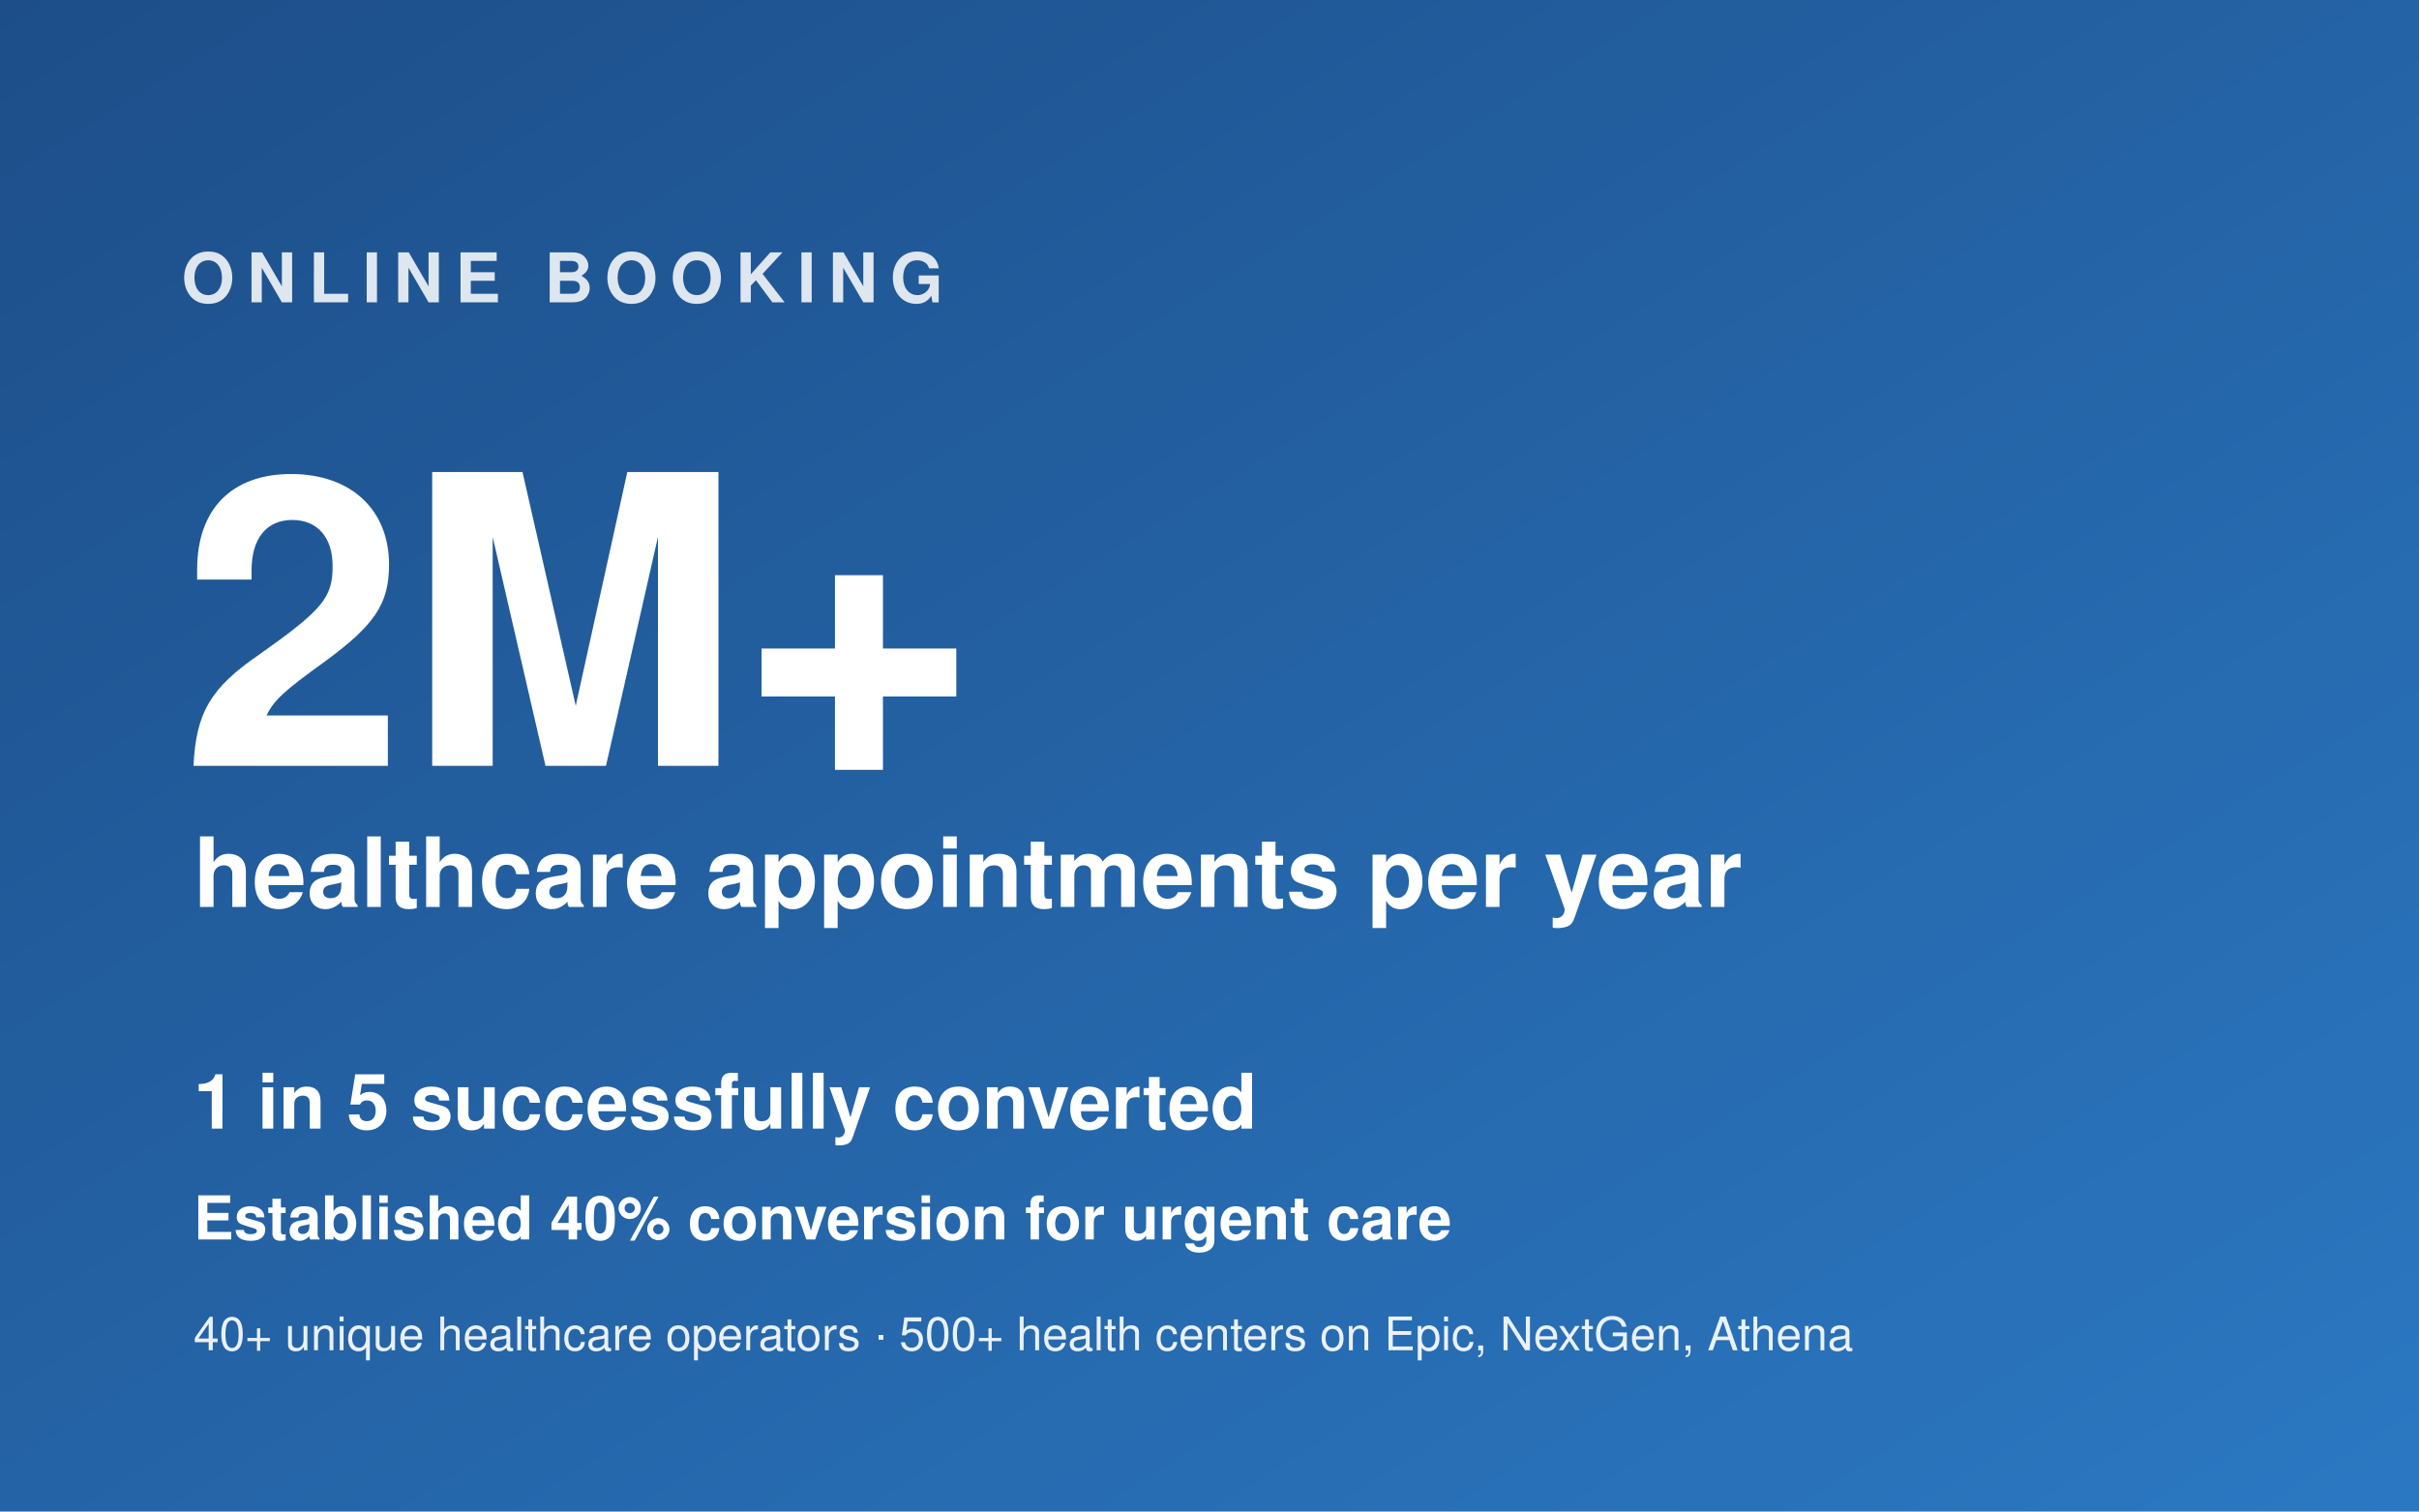
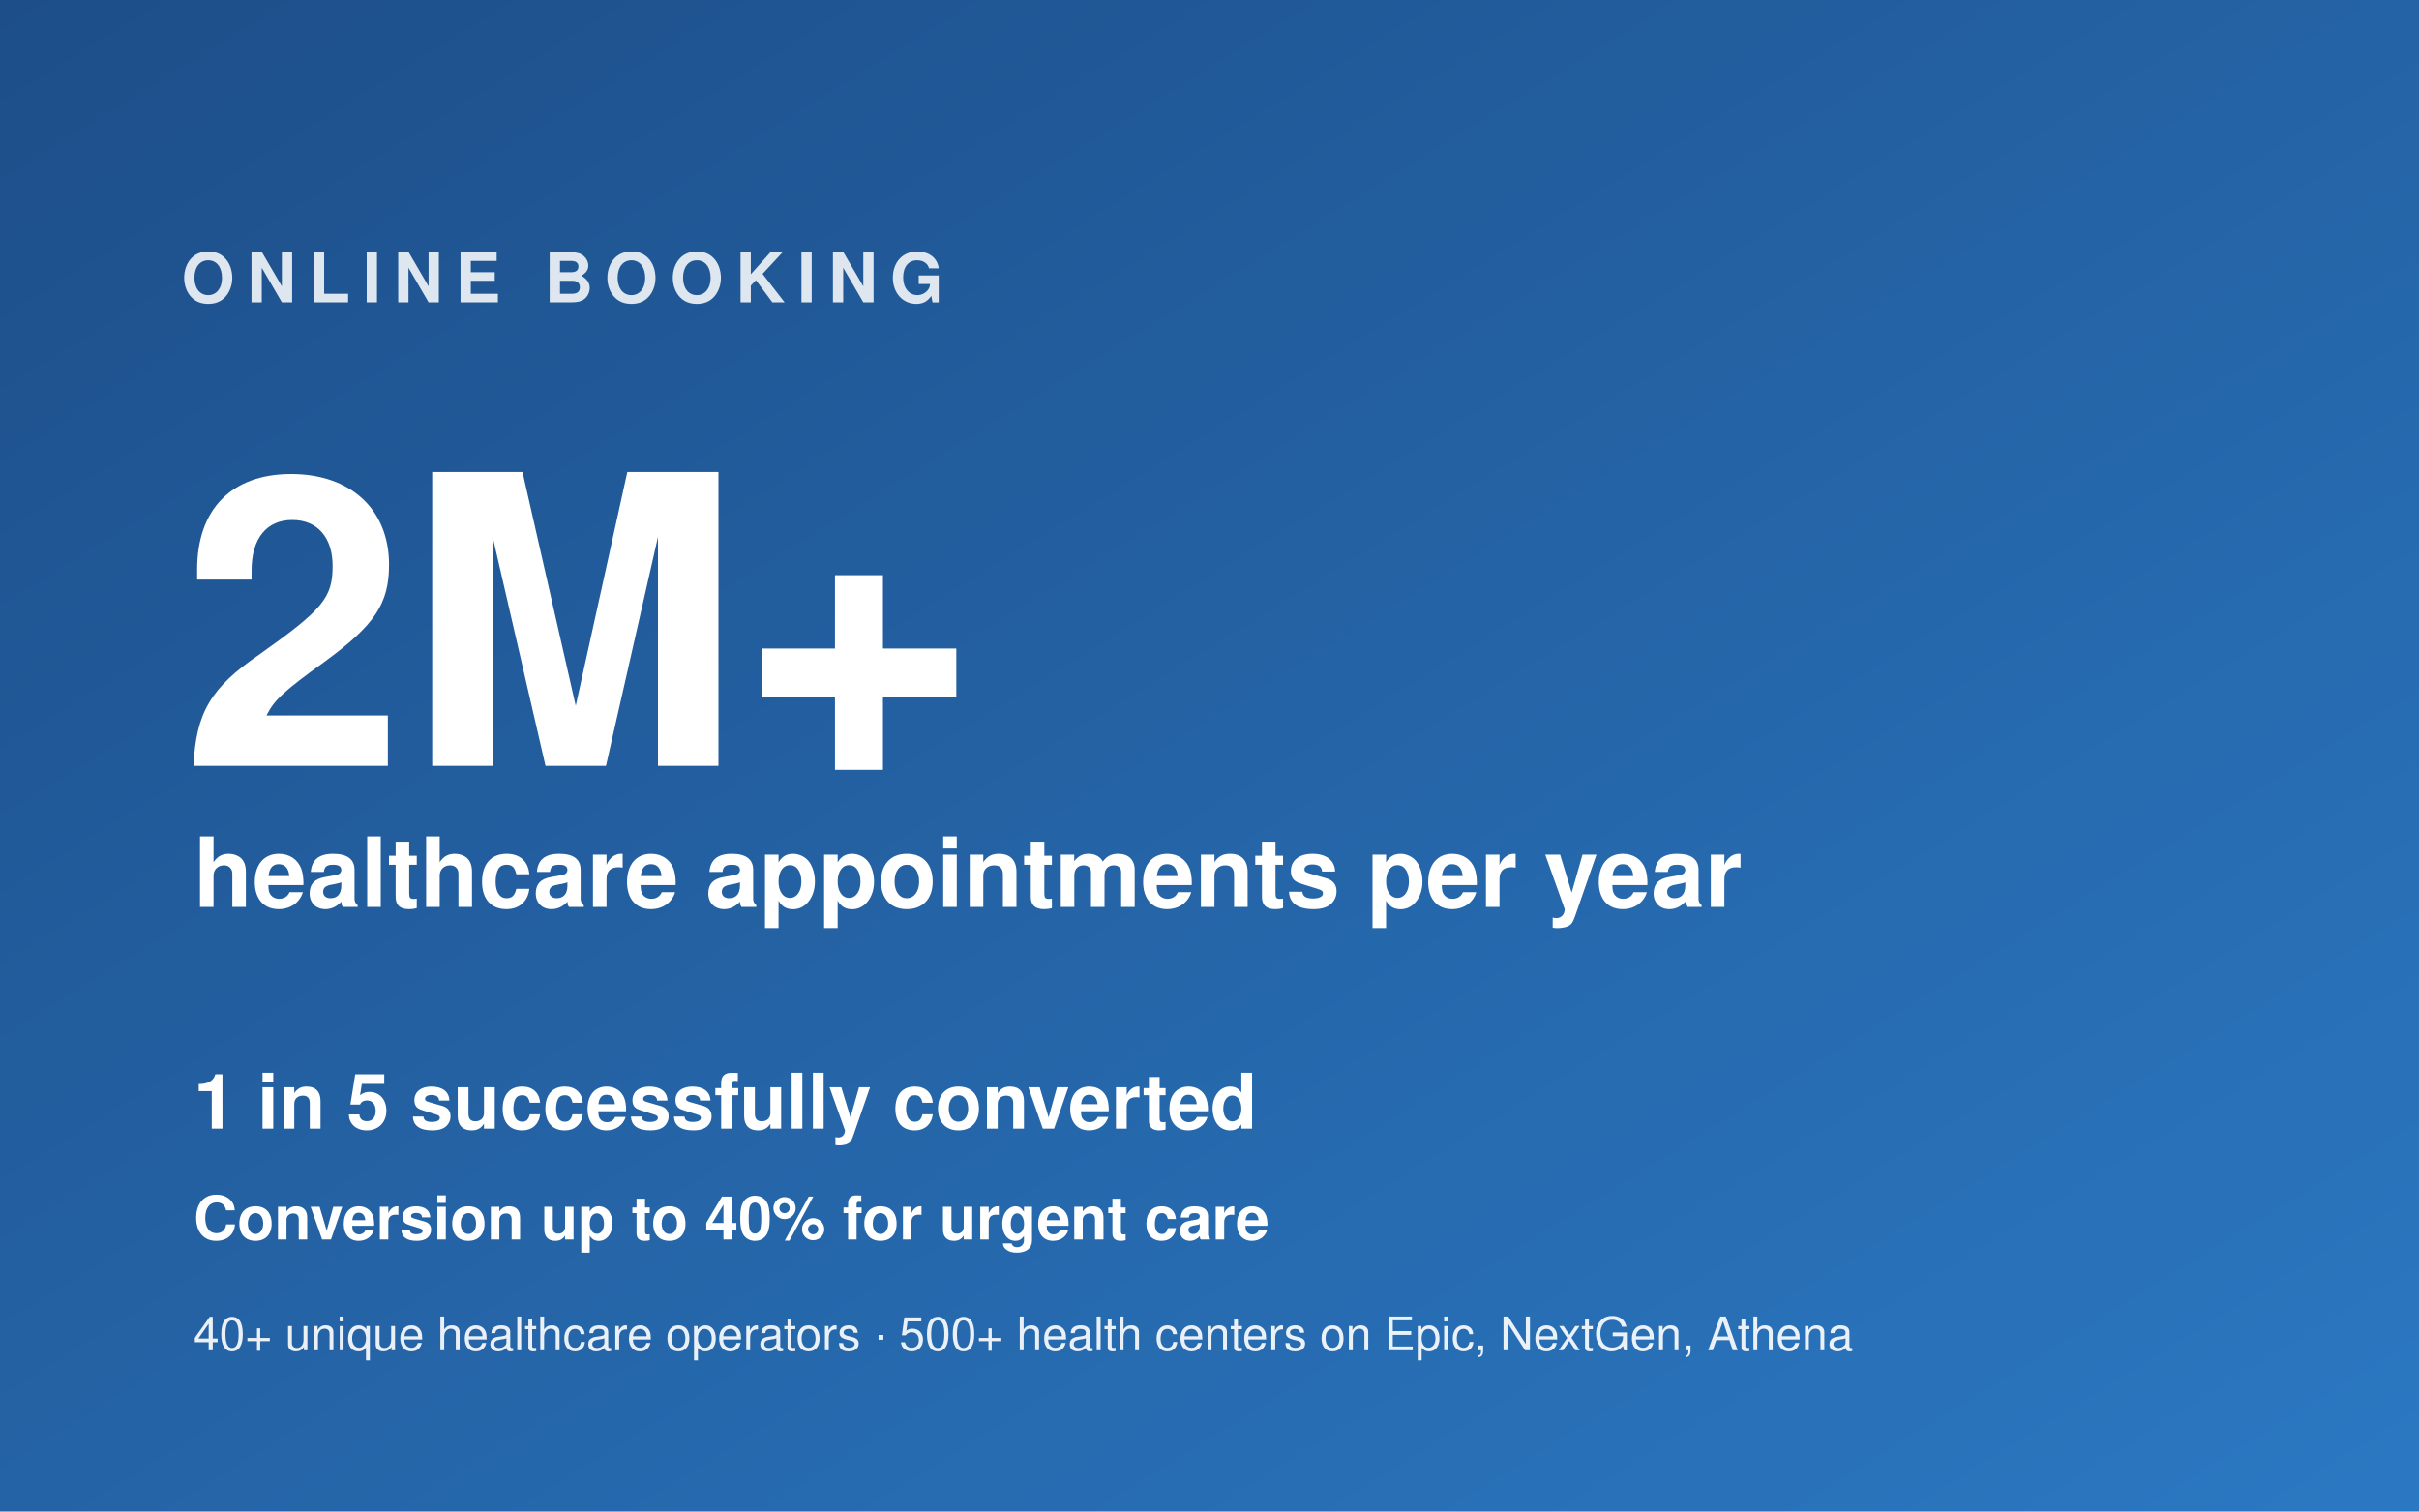
<svg xmlns="http://www.w3.org/2000/svg" viewBox="0 0 1200 750" width="1200" height="750">
  <defs>
    <linearGradient id="g" x1="0" y1="0" x2="1" y2="1">
      <stop offset="0" stop-color="#1d4e89" />
      <stop offset="1" stop-color="#2b78c2" />
    </linearGradient>
  </defs>
  <rect width="1200" height="750" fill="url(#g)" />
  <g font-family="Montserrat, Helvetica, Arial, sans-serif" fill="#fff">
    <text x="90" y="150" font-size="34" font-weight="700" letter-spacing="6" opacity="0.85">ONLINE BOOKING</text>
    <text x="90" y="380" font-size="200" font-weight="800">2M+</text>
    <text x="96" y="450" font-size="48" font-weight="600">healthcare appointments per year</text>
    <text x="96" y="560" font-size="38" font-weight="600">1 in 5 successfully converted</text>
-     <text x="96" y="615" font-size="30" font-weight="600">Established 40% conversion for urgent care</text>
+     <text x="96" y="615" font-size="30" font-weight="600">Conversion up to 40% for urgent care</text>
    <text x="96" y="670" font-size="23" opacity="0.9">40+ unique healthcare operators · 500+ health centers on Epic, NextGen, Athena</text>
  </g>
</svg>
